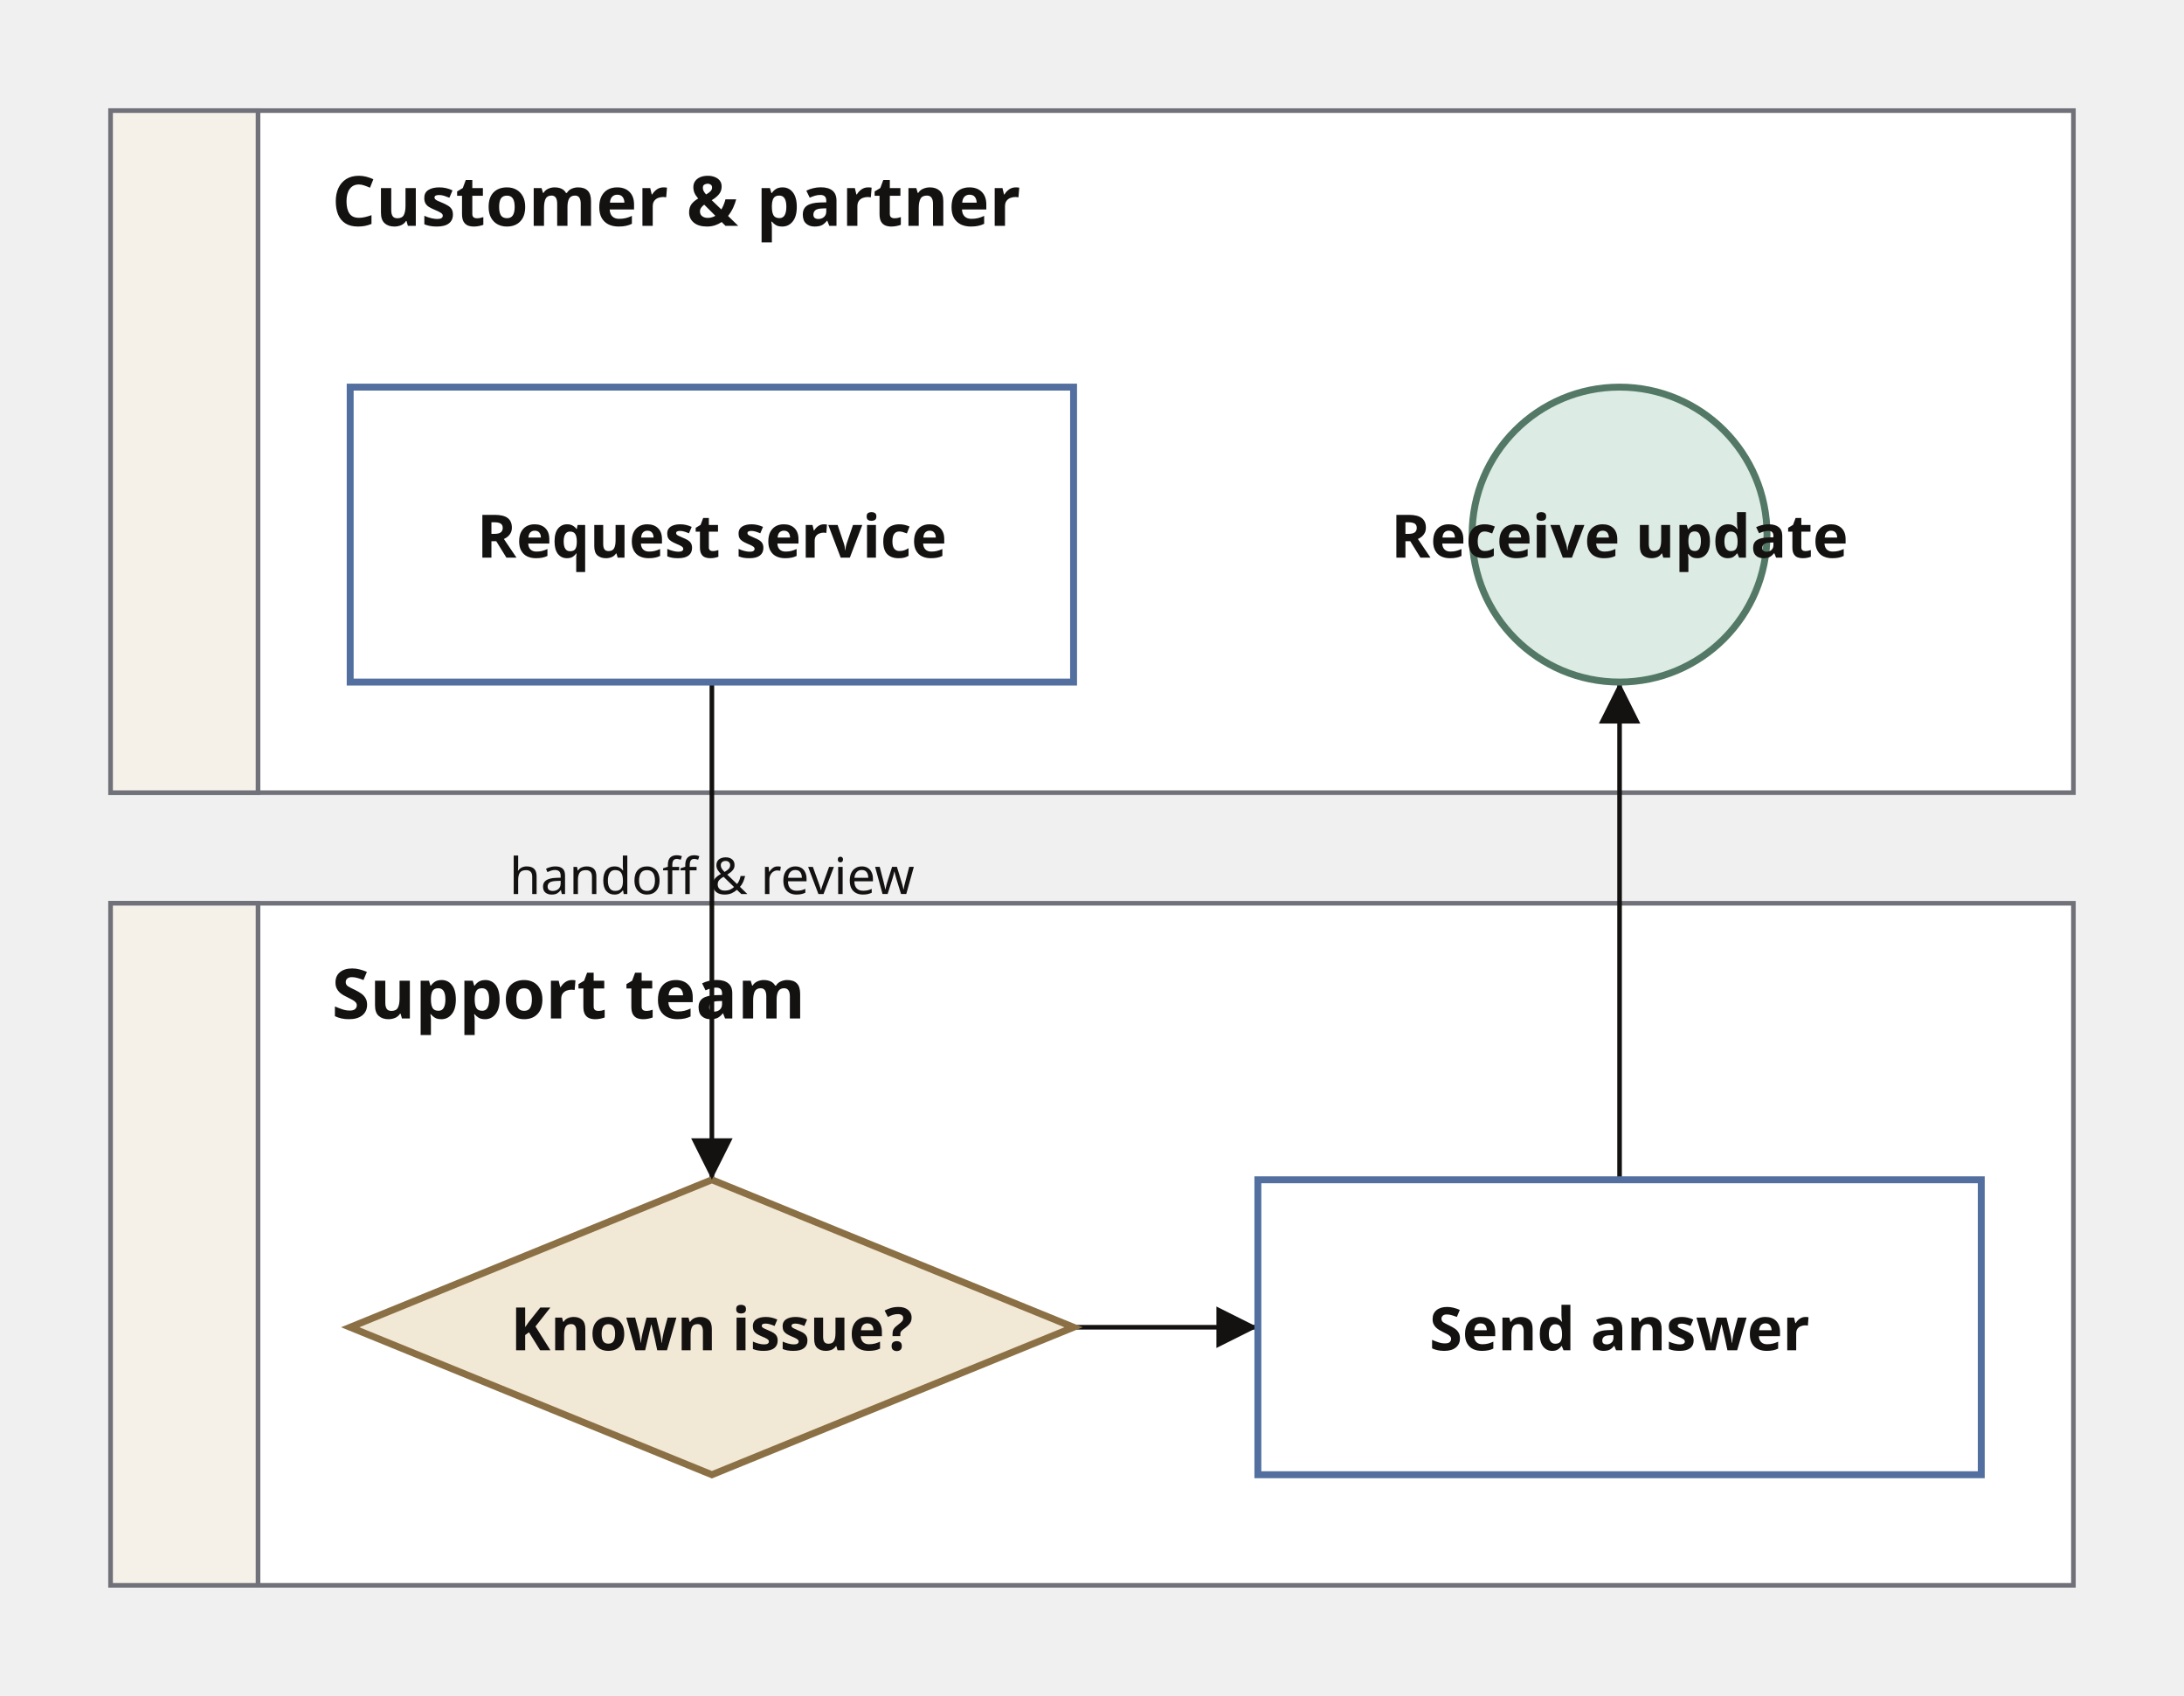
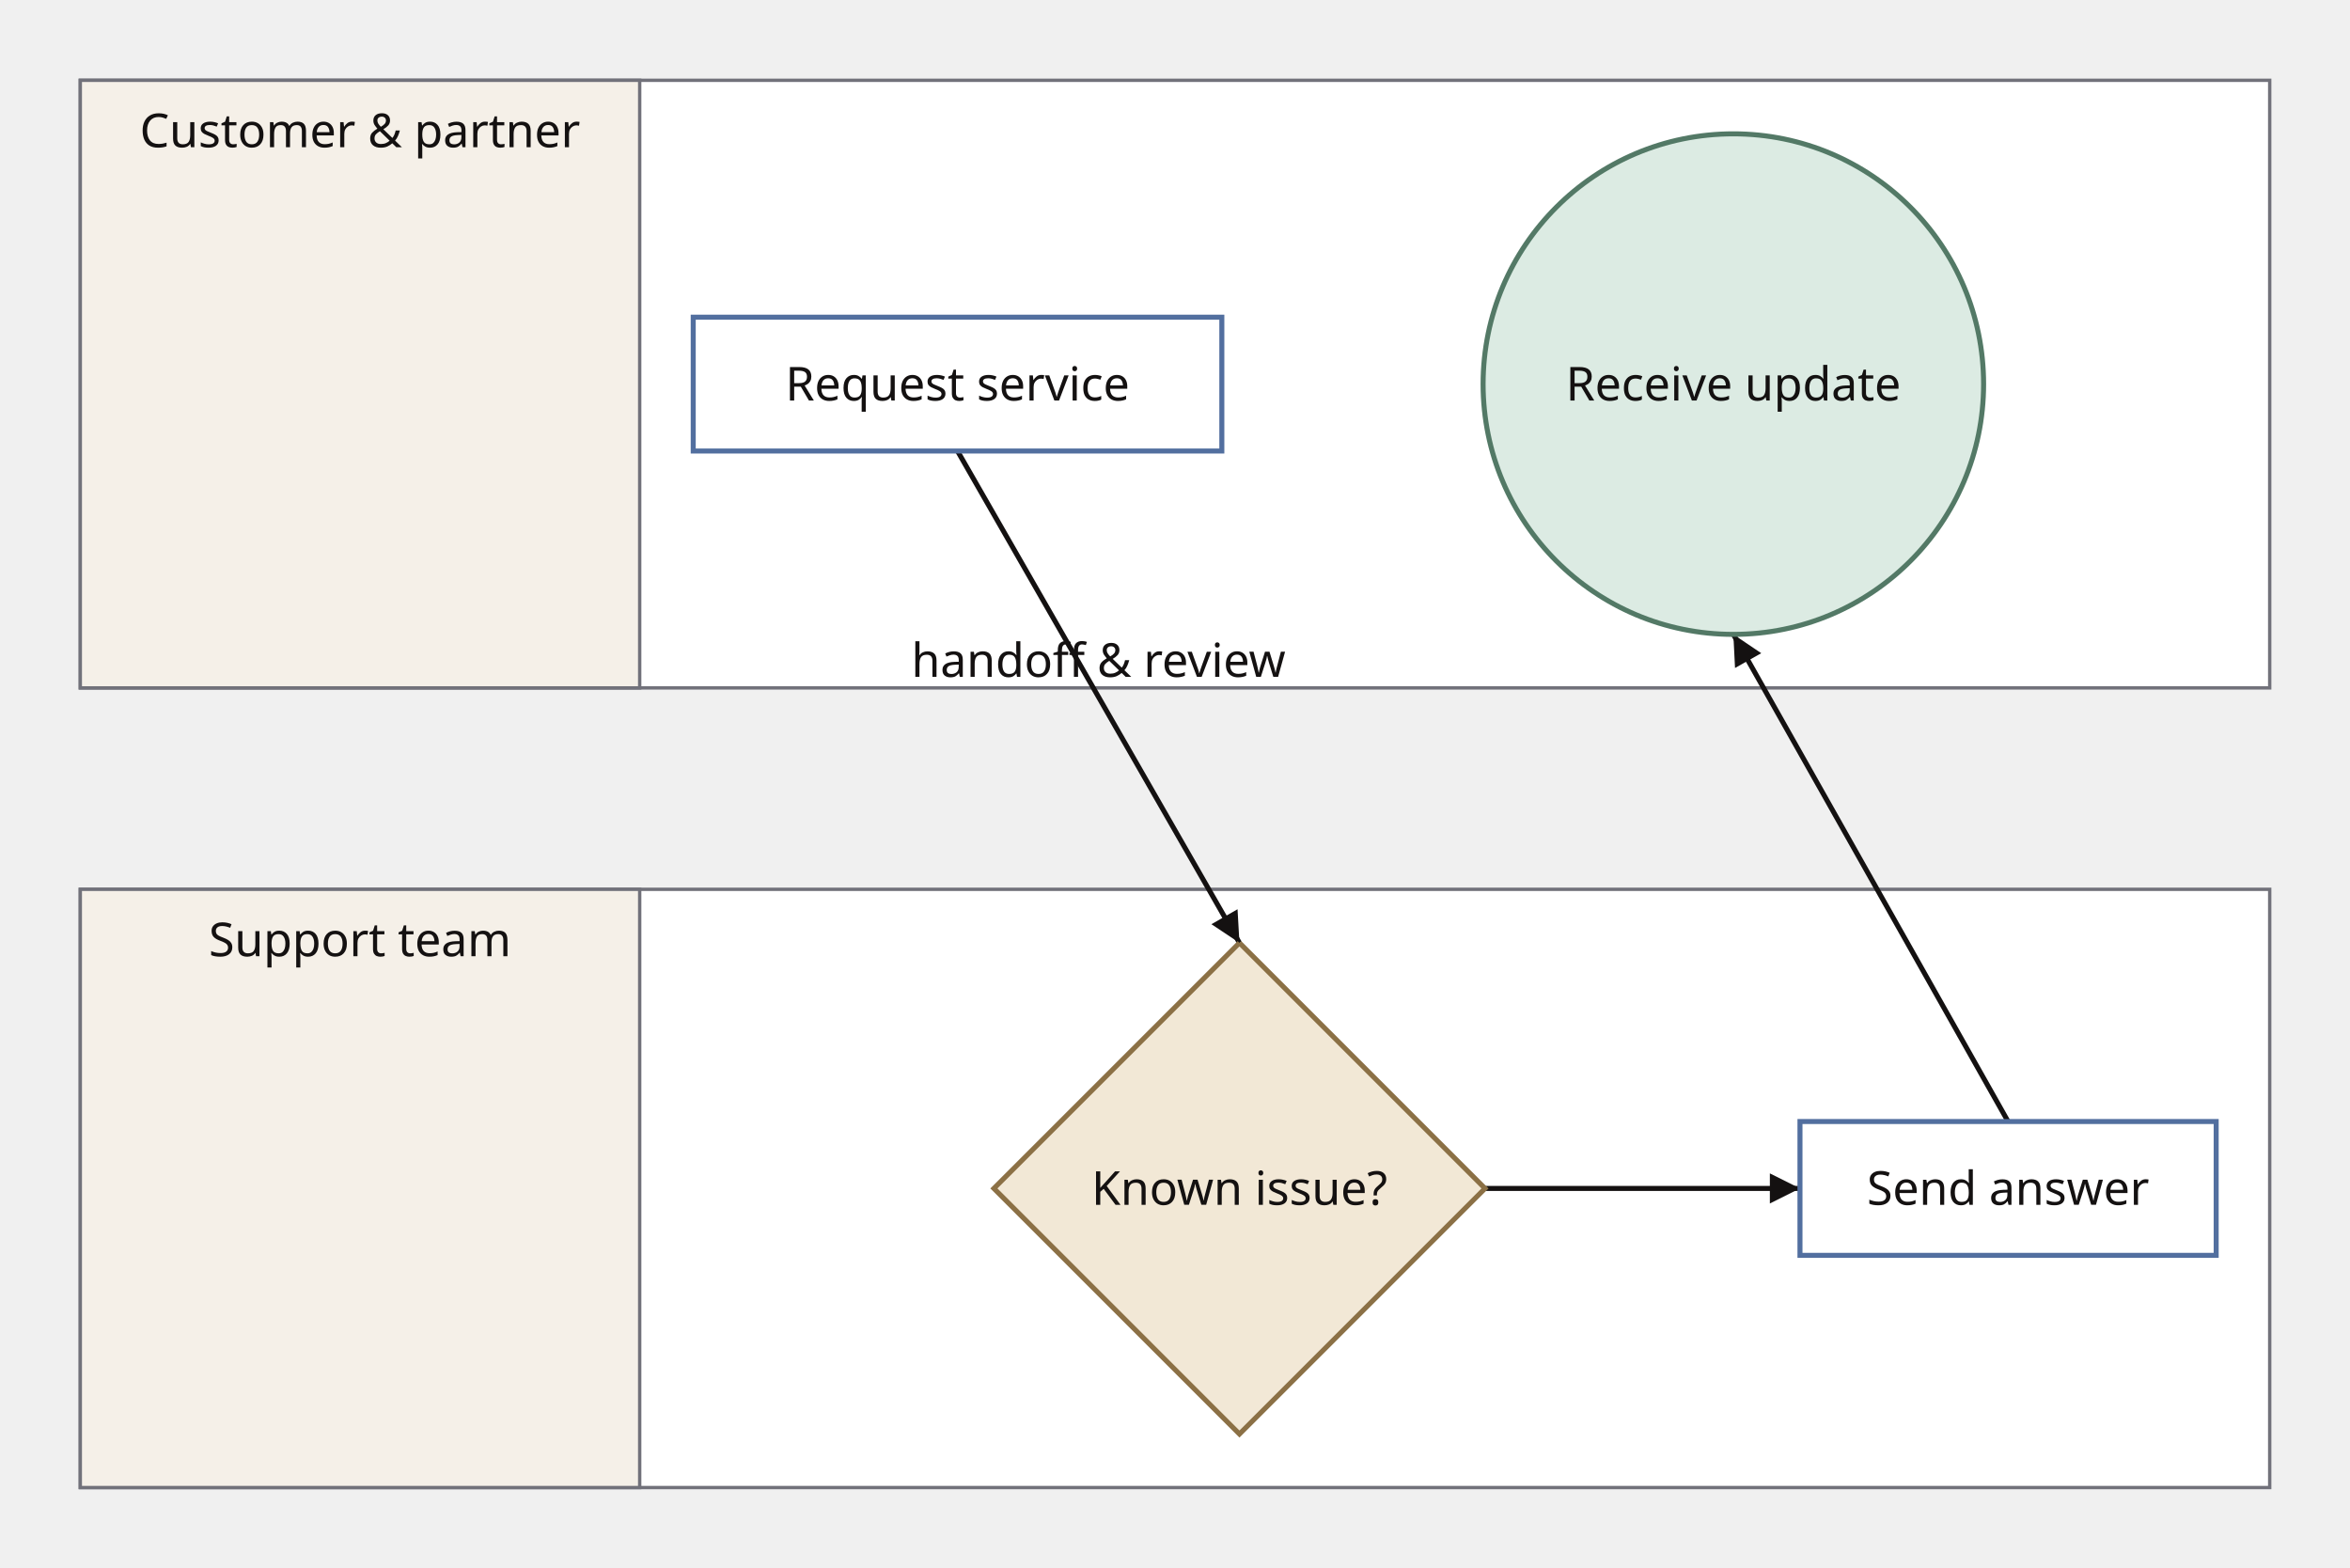
- <svg xmlns="http://www.w3.org/2000/svg" width="474" height="368" viewBox="0 0 474 368" role="graphics-document document">
-   <rect x="24" y="24" width="426" height="148" rx="0" fill="#ffffff" stroke="#71717a" stroke-width="1" />
-   <rect x="24" y="24" width="32" height="148" rx="0" fill="#f5f0e8" stroke="#71717a" stroke-width="1" />
-   <text x="72" y="49" text-anchor="start" font-family="sans-serif" font-size="15" font-weight="600" fill="#141111">Customer &amp; partner</text>
-   <rect x="24" y="196" width="426" height="148" rx="0" fill="#ffffff" stroke="#71717a" stroke-width="1" />
-   <rect x="24" y="196" width="32" height="148" rx="0" fill="#f5f0e8" stroke="#71717a" stroke-width="1" />
-   <text x="72" y="221" text-anchor="start" font-family="sans-serif" font-size="15" font-weight="600" fill="#141111">Support team</text>
-   <line x1="154.5" y1="148" x2="154.5" y2="256" stroke="#141111" stroke-width="1" fill="none" />
-   <polygon points="154.5,256 150,247 159,247" fill="#141111" />
-   <text x="154.5" y="194" text-anchor="middle" font-family="sans-serif" font-size="11" font-weight="400" fill="#141111">handoff &amp; review</text>
-   <line x1="233" y1="288" x2="273" y2="288" stroke="#141111" stroke-width="1" fill="none" />
-   <polygon points="273,288 264,292.5 264,283.5" fill="#141111" />
-   <line x1="351.5" y1="256" x2="351.5" y2="148" stroke="#141111" stroke-width="1" fill="none" />
-   <polygon points="351.5,148 356,157 347,157" fill="#141111" />
-   <rect x="76" y="84" width="157" height="64" rx="0" fill="#ffffff" stroke="#526f9f" stroke-width="1.5" />
-   <text x="154.5" y="121" text-anchor="middle" font-family="sans-serif" font-size="13" font-weight="600" fill="#141111">Request service</text>
-   <ellipse cx="351.5" cy="116" rx="32" ry="32" fill="#dcebe3" fill-opacity="1" stroke="#537966" stroke-width="1.5" />
-   <text x="351.5" y="121" text-anchor="middle" font-family="sans-serif" font-size="13" font-weight="600" fill="#141111">Receive update</text>
-   <polygon points="154.5,256 233,288 154.5,320 76,288" fill="#f2e8d6" />
-   <polyline points="154.5,256 233,288 154.5,320 76,288 154.5,256" stroke="#8b7045" stroke-width="1.5" fill="none" />
-   <text x="154.5" y="293" text-anchor="middle" font-family="sans-serif" font-size="13" font-weight="600" fill="#141111">Known issue?</text>
-   <rect x="273" y="256" width="157" height="64" rx="0" fill="#ffffff" stroke="#526f9f" stroke-width="1.5" />
-   <text x="351.5" y="293" text-anchor="middle" font-family="sans-serif" font-size="13" font-weight="600" fill="#141111">Send answer</text>
+ <svg xmlns="http://www.w3.org/2000/svg" width="702.404" height="468.6" viewBox="0 0 702.404 468.6" role="graphics-document document">
+   <rect x="24" y="24" width="654.404" height="181.6" rx="0" fill="#ffffff" stroke="#71717a" stroke-width="1" />
+   <rect x="24" y="24" width="167.2" height="181.6" rx="0" fill="#f5f0e8" stroke="#71717a" stroke-width="1" />
+   <text x="107.6" y="44" text-anchor="middle" font-family="sans-serif" font-size="14" font-weight="400" fill="#141111">Customer &amp; partner</text>
+   <rect x="24" y="265.8" width="654.404" height="178.8" rx="0" fill="#ffffff" stroke="#71717a" stroke-width="1" />
+   <rect x="24" y="265.8" width="167.2" height="178.8" rx="0" fill="#f5f0e8" stroke="#71717a" stroke-width="1" />
+   <text x="107.6" y="285.8" text-anchor="middle" font-family="sans-serif" font-size="14" font-weight="400" fill="#141111">Support team</text>
+   <line x1="286.2" y1="134.8" x2="370.467" y2="281.8" stroke="#141111" stroke-width="1.5" fill="none" />
+   <polygon points="370.467,281.8 362.087,276.23 369.895,271.754" fill="#141111" />
+   <text x="328.334" y="202.3" text-anchor="middle" font-family="sans-serif" font-size="14" font-weight="400" fill="#141111">handoff &amp; review</text>
+   <line x1="443.867" y1="355.2" x2="538.004" y2="355.2" stroke="#141111" stroke-width="1.5" fill="none" />
+   <polygon points="538.004,355.2 529.004,359.7 529.004,350.7" fill="#141111" />
+   <line x1="600.204" y1="335.2" x2="518.089" y2="189.6" stroke="#141111" stroke-width="1.5" fill="none" />
+   <polygon points="518.089,189.6 526.43,195.229 518.591,199.65" fill="#141111" />
+   <rect x="207.2" y="94.8" width="158" height="40" rx="0" fill="#ffffff" stroke="#526f9f" stroke-width="1.5" />
+   <text x="286.2" y="119.7" text-anchor="middle" font-family="sans-serif" font-size="14" font-weight="400" fill="#141111">Request service</text>
+   <ellipse cx="518.089" cy="114.8" rx="74.8" ry="74.8" fill="#dcebe3" fill-opacity="1" stroke="#537966" stroke-width="1.5" />
+   <text x="518.089" y="119.7" text-anchor="middle" font-family="sans-serif" font-size="14" font-weight="400" fill="#141111">Receive update</text>
+   <polygon points="370.467,281.8 443.867,355.2 370.467,428.6 297.067,355.2" fill="#f2e8d6" />
+   <polyline points="370.467,281.8 443.867,355.2 370.467,428.6 297.067,355.2 370.467,281.8" stroke="#8b7045" stroke-width="1.5" fill="none" />
+   <text x="370.467" y="360.1" text-anchor="middle" font-family="sans-serif" font-size="14" font-weight="400" fill="#141111">Known issue?</text>
+   <rect x="538.004" y="335.2" width="124.4" height="40" rx="0" fill="#ffffff" stroke="#526f9f" stroke-width="1.5" />
+   <text x="600.204" y="360.1" text-anchor="middle" font-family="sans-serif" font-size="14" font-weight="400" fill="#141111">Send answer</text>
</svg>
